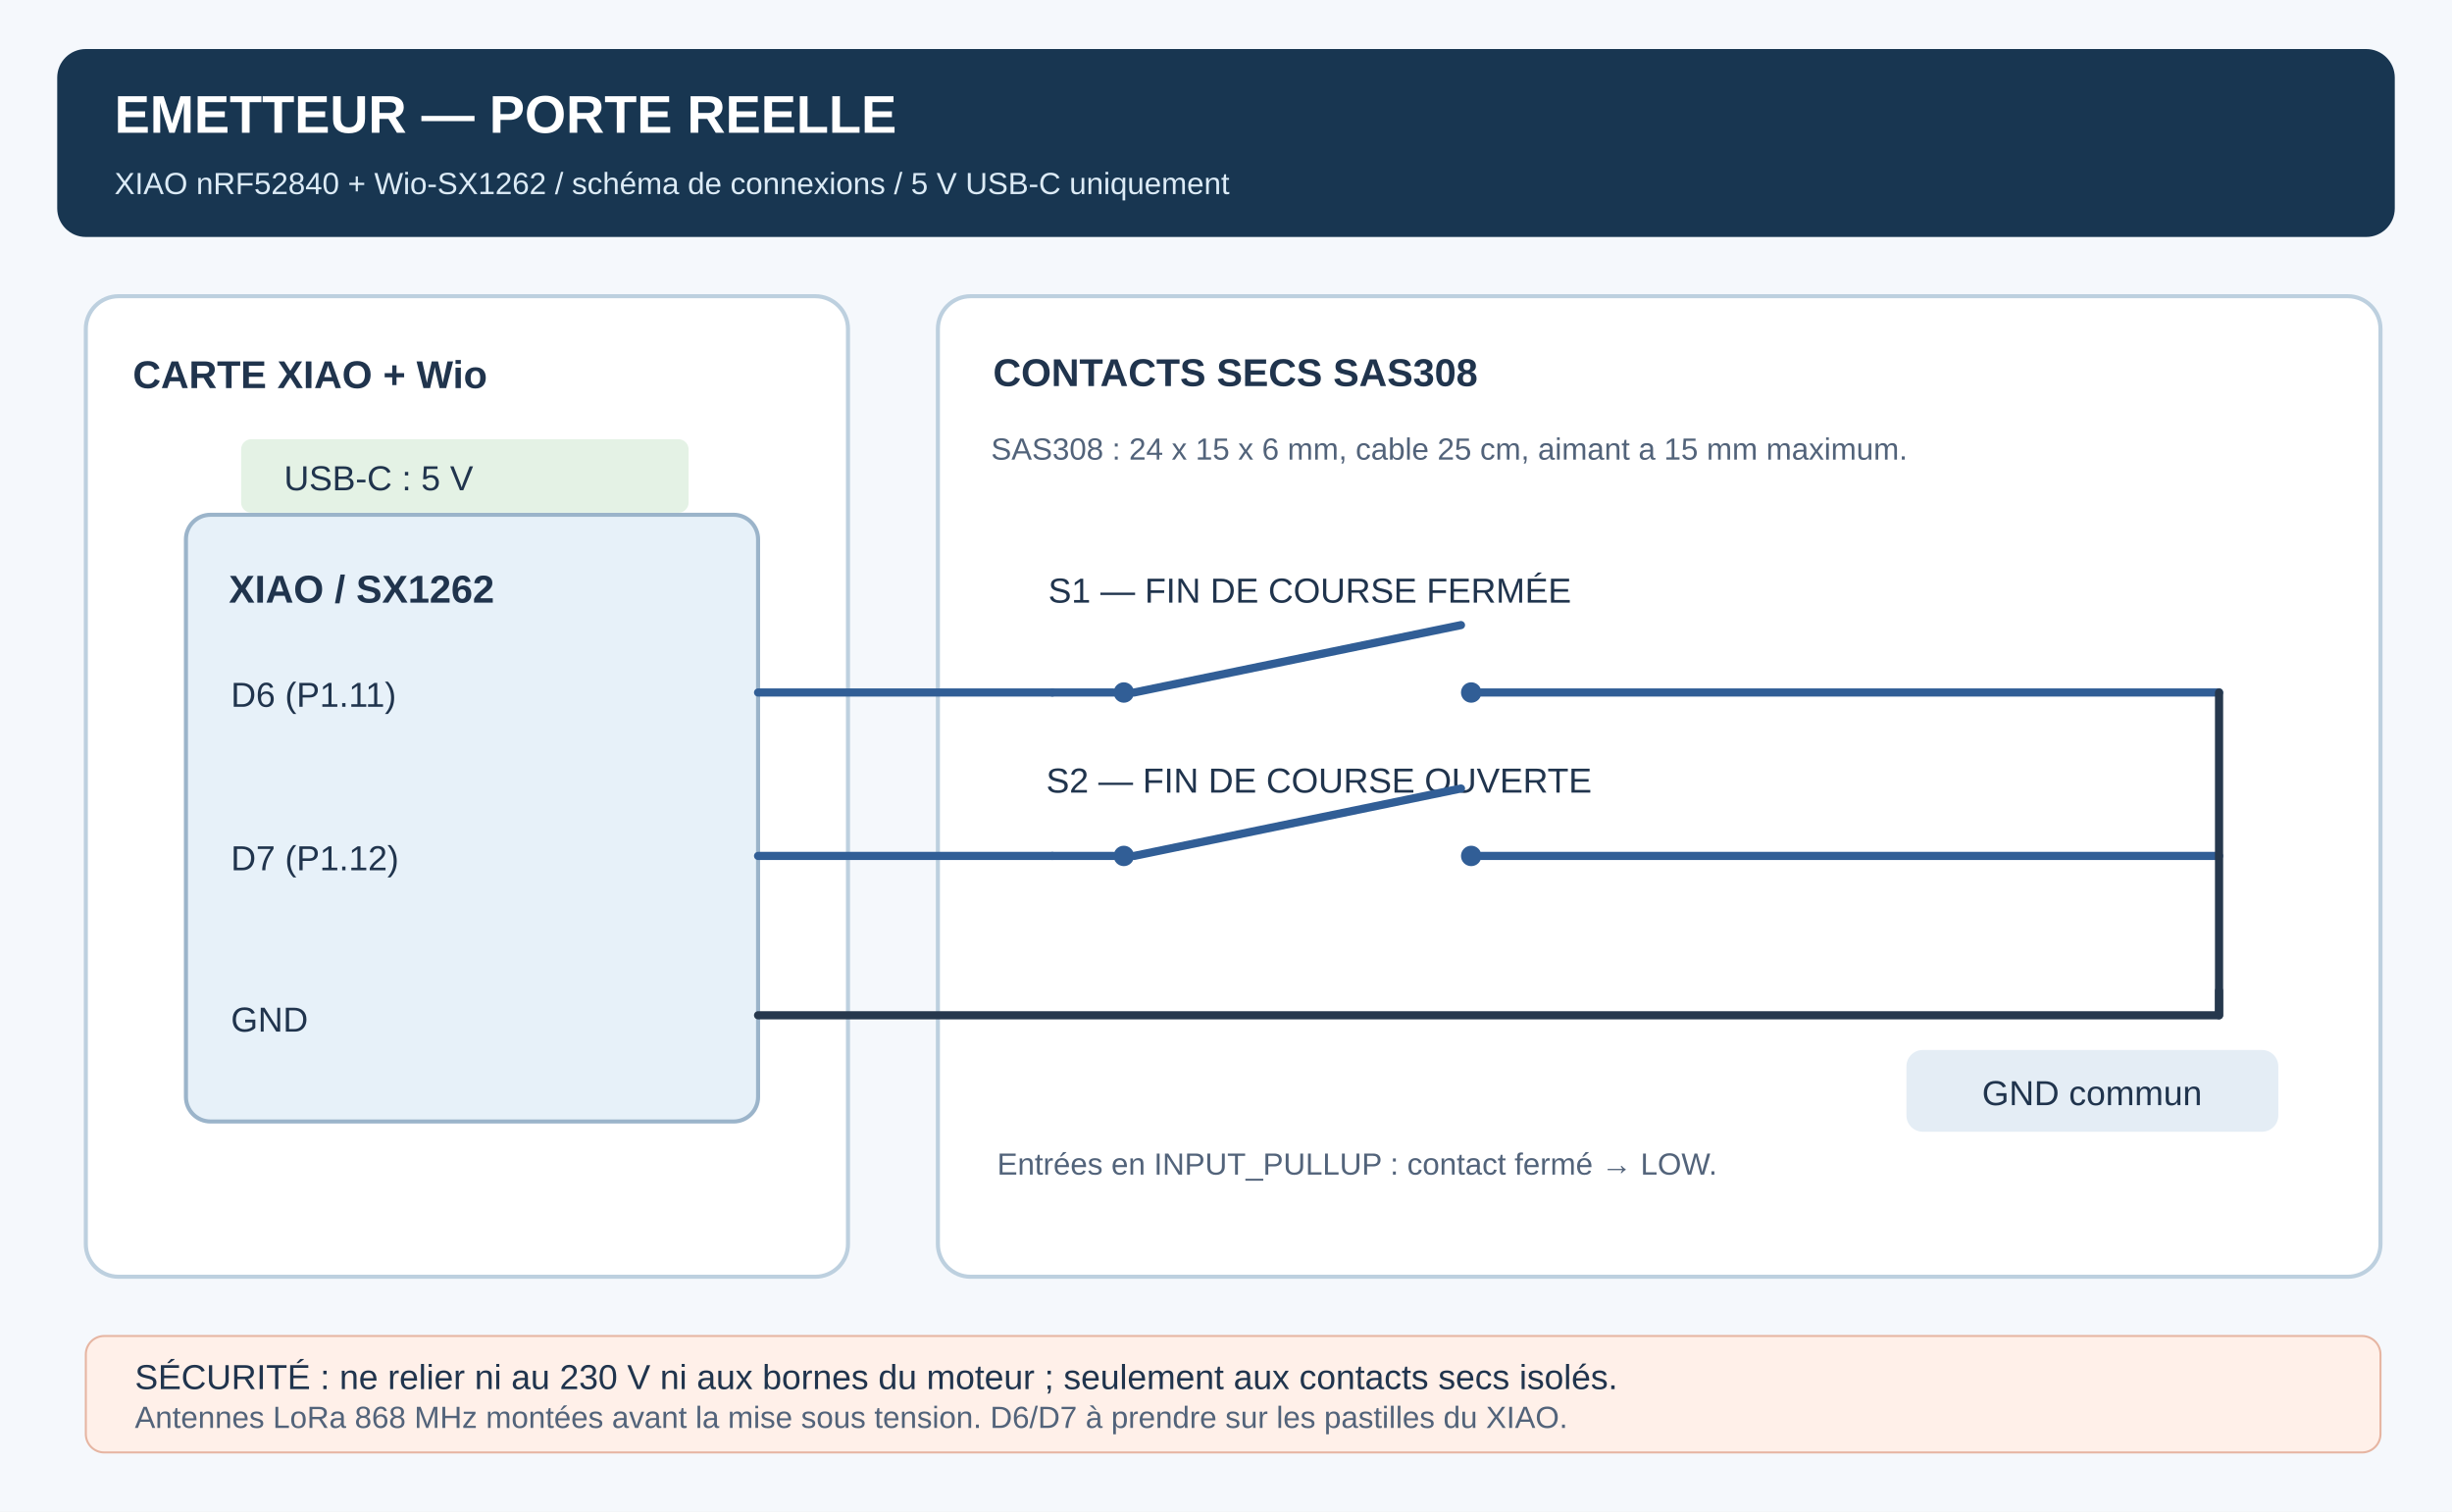
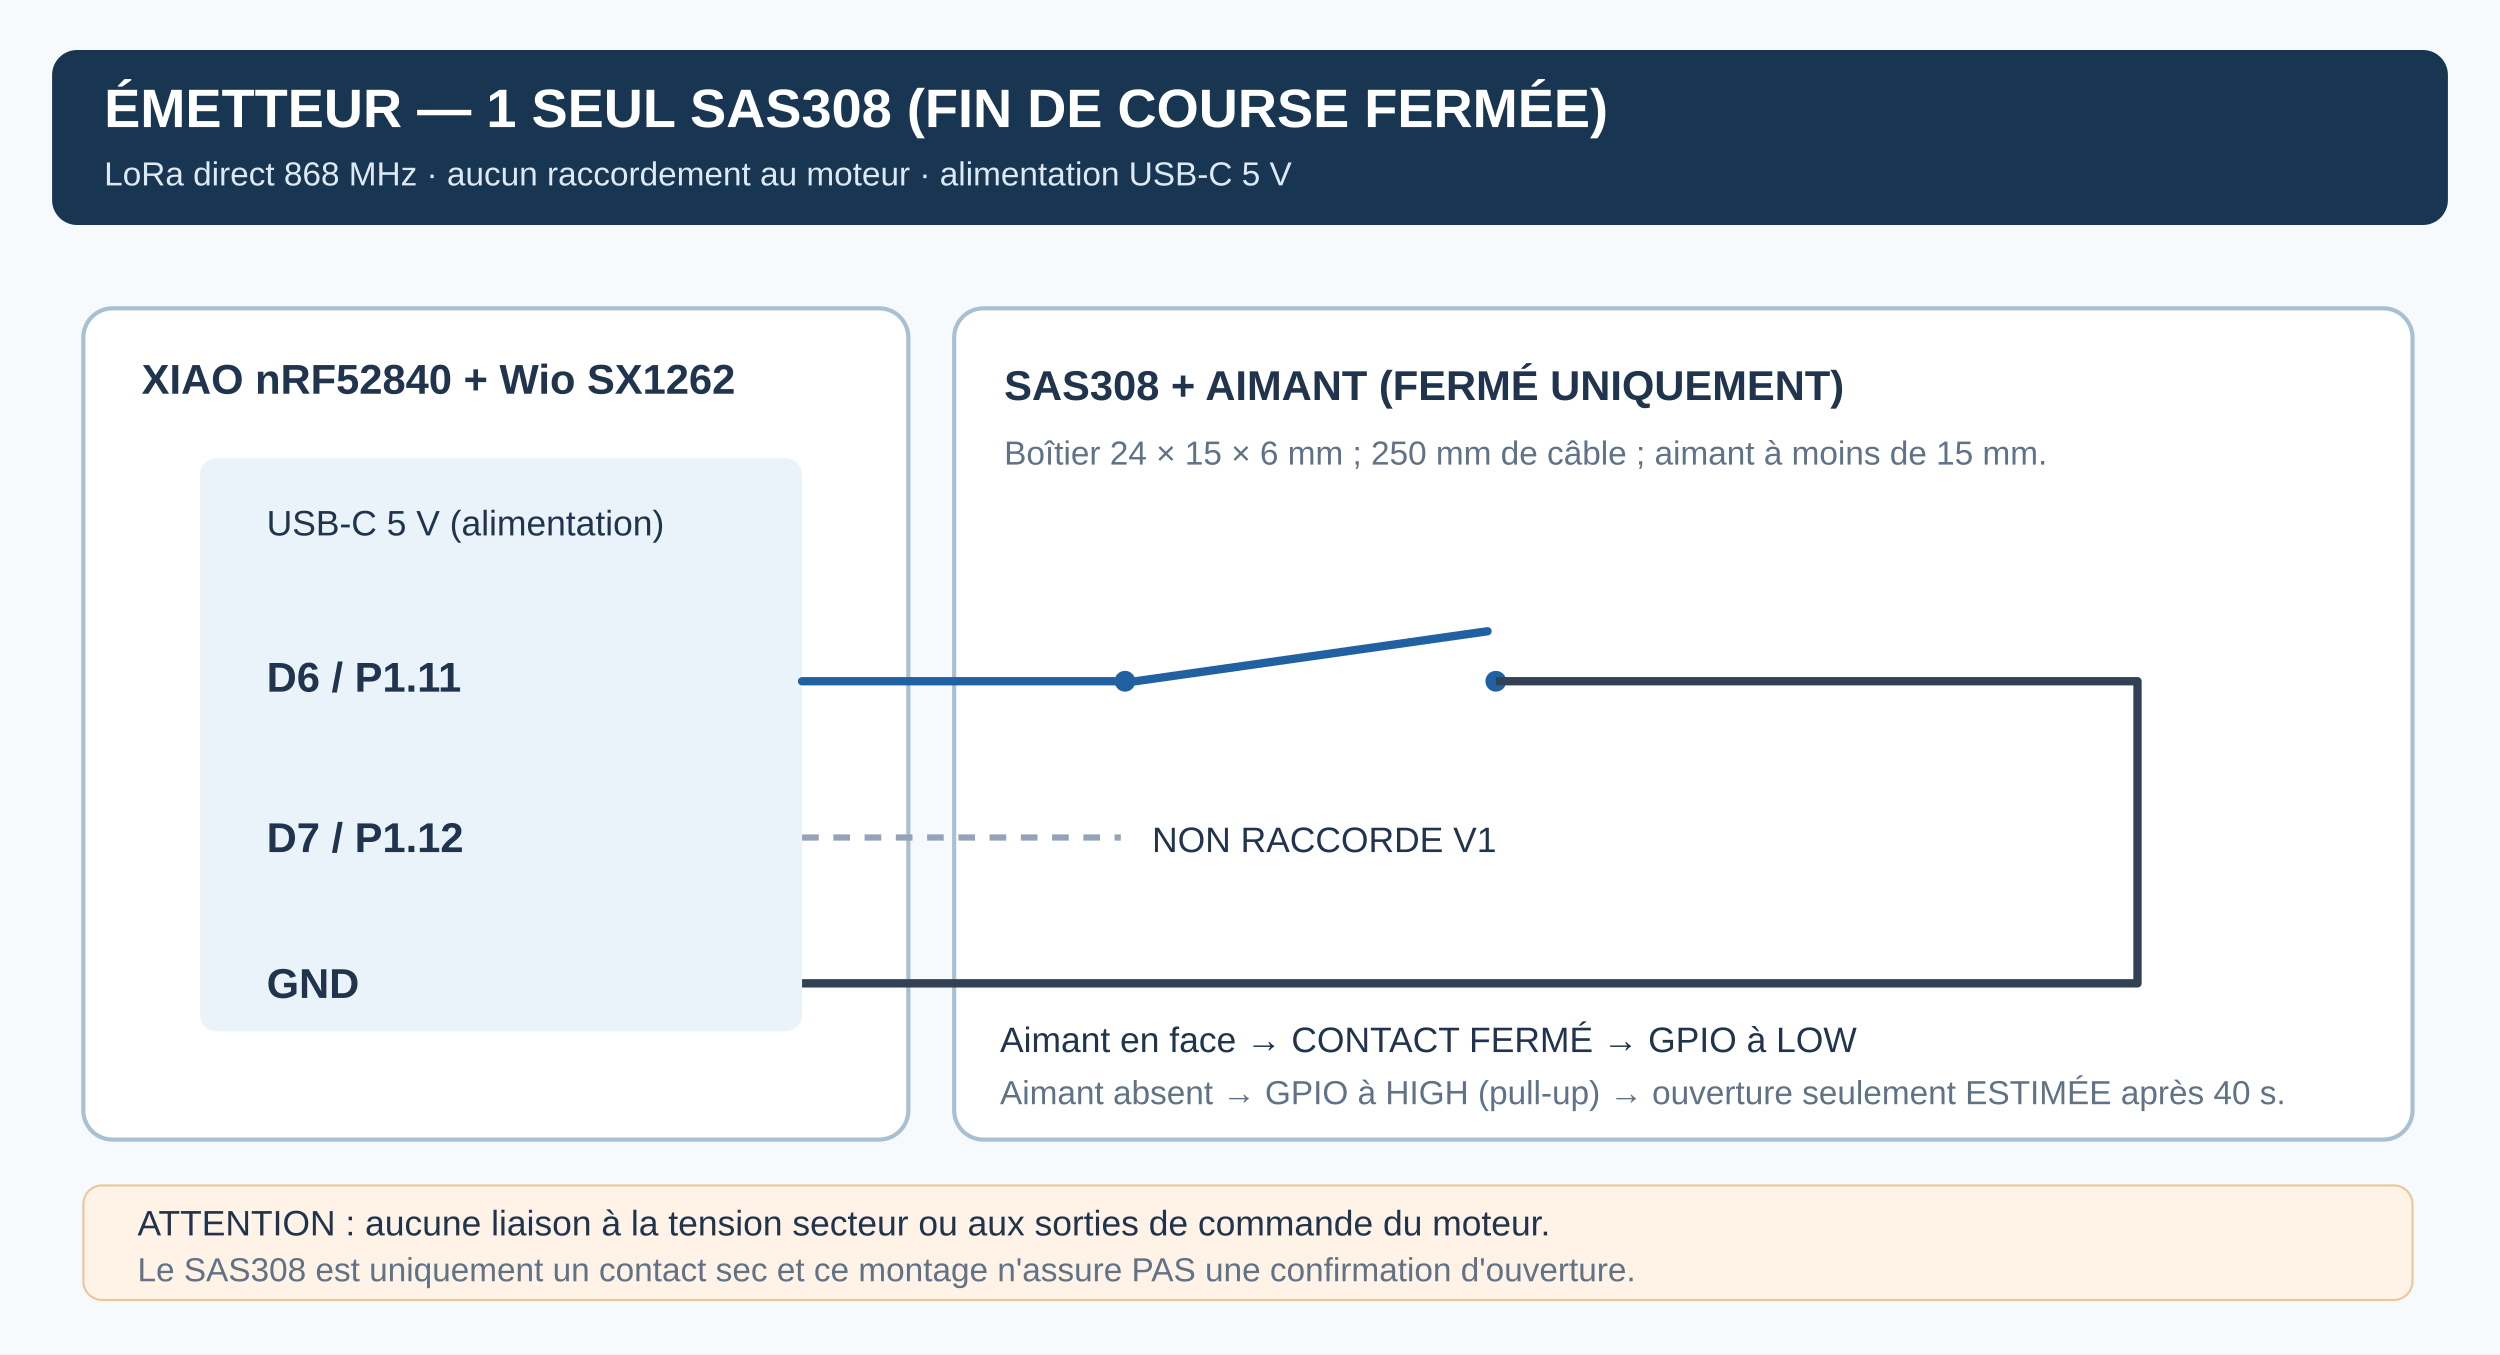
- <svg xmlns="http://www.w3.org/2000/svg" viewBox="0 0 1200 740" width="1200" height="740" role="img" aria-label="Schema electrique emetteur porte reelle avec deux contacts SAS308 sur D6 et D7 vers GND">
-   <rect width="1200" height="740" fill="#f5f8fc" />
-   <style>text{font-family:Arial,sans-serif;fill:#20344d}.h{font-size:26px;font-weight:bold}.s{font-size:19px;font-weight:bold}.m{font-size:17px}.n{font-size:15px;fill:#52637a}.wire{fill:none;stroke:#315e96;stroke-width:4;stroke-linecap:round;stroke-linejoin:round}.ground{fill:none;stroke:#26384d;stroke-width:4;stroke-linecap:round;stroke-linejoin:round}</style>
-   <rect x="28" y="24" width="1144" height="92" rx="14" fill="#183651" />
-   <text x="56" y="65" class="h" fill="white" style="fill:white">EMETTEUR — PORTE REELLE</text>
-   <text x="56" y="95" class="n" style="fill:#dcebf6">XIAO nRF52840 + Wio-SX1262 / schéma de connexions / 5 V USB-C uniquement</text>
-   <rect x="42" y="145" width="373" height="480" rx="16" fill="white" stroke="#bdd0df" stroke-width="2" />
-   <rect x="459" y="145" width="706" height="480" rx="16" fill="white" stroke="#bdd0df" stroke-width="2" />
-   <text x="65" y="190" class="s">CARTE XIAO + Wio</text>
-   <rect x="91" y="252" width="280" height="297" rx="12" fill="#e7f1f9" stroke="#9bb4ca" stroke-width="2" />
-   <text x="112" y="295" class="s">XIAO / SX1262</text>
-   <text x="113" y="346" class="m">D6 (P1.11)</text>
-   <text x="113" y="426" class="m">D7 (P1.12)</text>
-   <text x="113" y="505" class="m">GND</text>
-   <rect x="118" y="215" width="219" height="36" rx="5" fill="#e4f2e5" />
-   <text x="139" y="240" class="m">USB-C : 5 V</text>
-   <path d="M371 339 H515" class="wire" />
-   <path d="M371 419 H515" class="wire" />
-   <path d="M371 497 H1086 V485" class="ground" />
-   <text x="486" y="189" class="s">CONTACTS SECS SAS308</text>
-   <text x="485" y="225" class="n">SAS308 : 24 x 15 x 6 mm, cable 25 cm, aimant a 15 mm maximum.</text>
-   <text x="513" y="295" class="m">S1 — FIN DE COURSE FERMÉE</text>
-   <circle cx="550" cy="339" r="5" fill="#315e96" />
-   <circle cx="720" cy="339" r="5" fill="#315e96" />
-   <path d="M515 339 H545 M555 339 L715 306 M725 339 H1086" class="wire" />
-   <text x="512" y="388" class="m">S2 — FIN DE COURSE OUVERTE</text>
-   <circle cx="550" cy="419" r="5" fill="#315e96" />
-   <circle cx="720" cy="419" r="5" fill="#315e96" />
-   <path d="M515 419 H545 M555 419 L715 386 M725 419 H1086" class="wire" />
-   <path d="M1086 339 V497 M1086 419 V497" class="ground" />
-   <rect x="933" y="514" width="182" height="40" rx="8" fill="#e4edf5" />
-   <text x="970" y="541" class="m">GND commun</text>
-   <text x="488" y="575" class="n">Entrées en INPUT_PULLUP : contact fermé → LOW.</text>
-   <rect x="42" y="654" width="1123" height="57" rx="9" fill="#fff0e9" stroke="#e6b5a2" />
-   <text x="66" y="680" class="m">SÉCURITÉ : ne relier ni au 230 V ni aux bornes du moteur ; seulement aux contacts secs isolés.</text>
-   <text x="66" y="699" class="n">Antennes LoRa 868 MHz montées avant la mise sous tension. D6/D7 à prendre sur les pastilles du XIAO.</text>
+ <svg xmlns="http://www.w3.org/2000/svg" width="1200" height="650" viewBox="0 0 1200 650" role="img" aria-label="Schéma électrique V1 émetteur un seul capteur SAS308 D6 GND, D7 libre">
+   <rect width="1200" height="650" fill="#f7fafc" />
+   <style>text{font-family:Arial,sans-serif;fill:#20344d} .h{font-weight:bold;font-size:26px}.s{font-weight:bold;font-size:20px}.m{font-size:17px}.note{font-size:16px;fill:#607286}</style>
+   <rect x="25" y="24" width="1150" height="84" rx="12" fill="#183651" />
+   <text x="50" y="61" class="h" style="fill:white">ÉMETTEUR — 1 SEUL SAS308 (FIN DE COURSE FERMÉE)</text>
+   <text x="50" y="89" class="note" style="fill:#ddeaf5">LoRa direct 868 MHz · aucun raccordement au moteur · alimentation USB-C 5 V</text>
+   <rect x="40" y="148" width="396" height="399" rx="14" fill="white" stroke="#a9c0d2" stroke-width="2" />
+   <rect x="458" y="148" width="700" height="399" rx="14" fill="white" stroke="#a9c0d2" stroke-width="2" />
+   <text x="68" y="189" class="s">XIAO nRF52840 + Wio SX1262</text>
+   <rect x="96" y="220" width="289" height="275" rx="8" fill="#eaf2fa" />
+   <text x="128" y="257" class="m">USB-C 5 V (alimentation)</text>
+   <text x="128" y="332" class="s">D6 / P1.11</text>
+   <text x="128" y="409" class="s">D7 / P1.12</text>
+   <text x="128" y="479" class="s">GND</text>
+   <text x="482" y="192" class="s">SAS308 + AIMANT (FERMÉ UNIQUEMENT)</text>
+   <text x="482" y="223" class="note">Boîtier 24 × 15 × 6 mm ; 250 mm de câble ; aimant à moins de 15 mm.</text>
+   <path d="M385 327 H540" stroke="#2161a1" stroke-width="4" fill="none" stroke-linecap="round" />
+   <circle cx="540" cy="327" r="5" fill="#2161a1" />
+   <path d="M545 327 L714 303" stroke="#2161a1" stroke-width="4" fill="none" stroke-linecap="round" />
+   <circle cx="718" cy="327" r="5" fill="#2161a1" />
+   <path d="M718 327 H1026 V472 H385" stroke="#334155" stroke-width="4" fill="none" stroke-linejoin="round" />
+   <path d="M385 402 H538" stroke="#94a3b8" stroke-width="3" fill="none" stroke-dasharray="8 7" />
+   <text x="553" y="409" class="m">NON RACCORDE V1</text>
+   <text x="480" y="505" class="m">Aimant en face → CONTACT FERMÉ → GPIO à LOW</text>
+   <text x="480" y="530" class="note">Aimant absent → GPIO à HIGH (pull-up) → ouverture seulement ESTIMÉE après 40 s.</text>
+   <rect x="40" y="569" width="1118" height="55" rx="9" fill="#fff2e6" stroke="#e9c79a" />
+   <text x="66" y="593" class="m">ATTENTION : aucune liaison à la tension secteur ou aux sorties de commande du moteur.</text>
+   <text x="66" y="615" class="note">Le SAS308 est uniquement un contact sec et ce montage n'assure PAS une confirmation d'ouverture.</text>
</svg>
